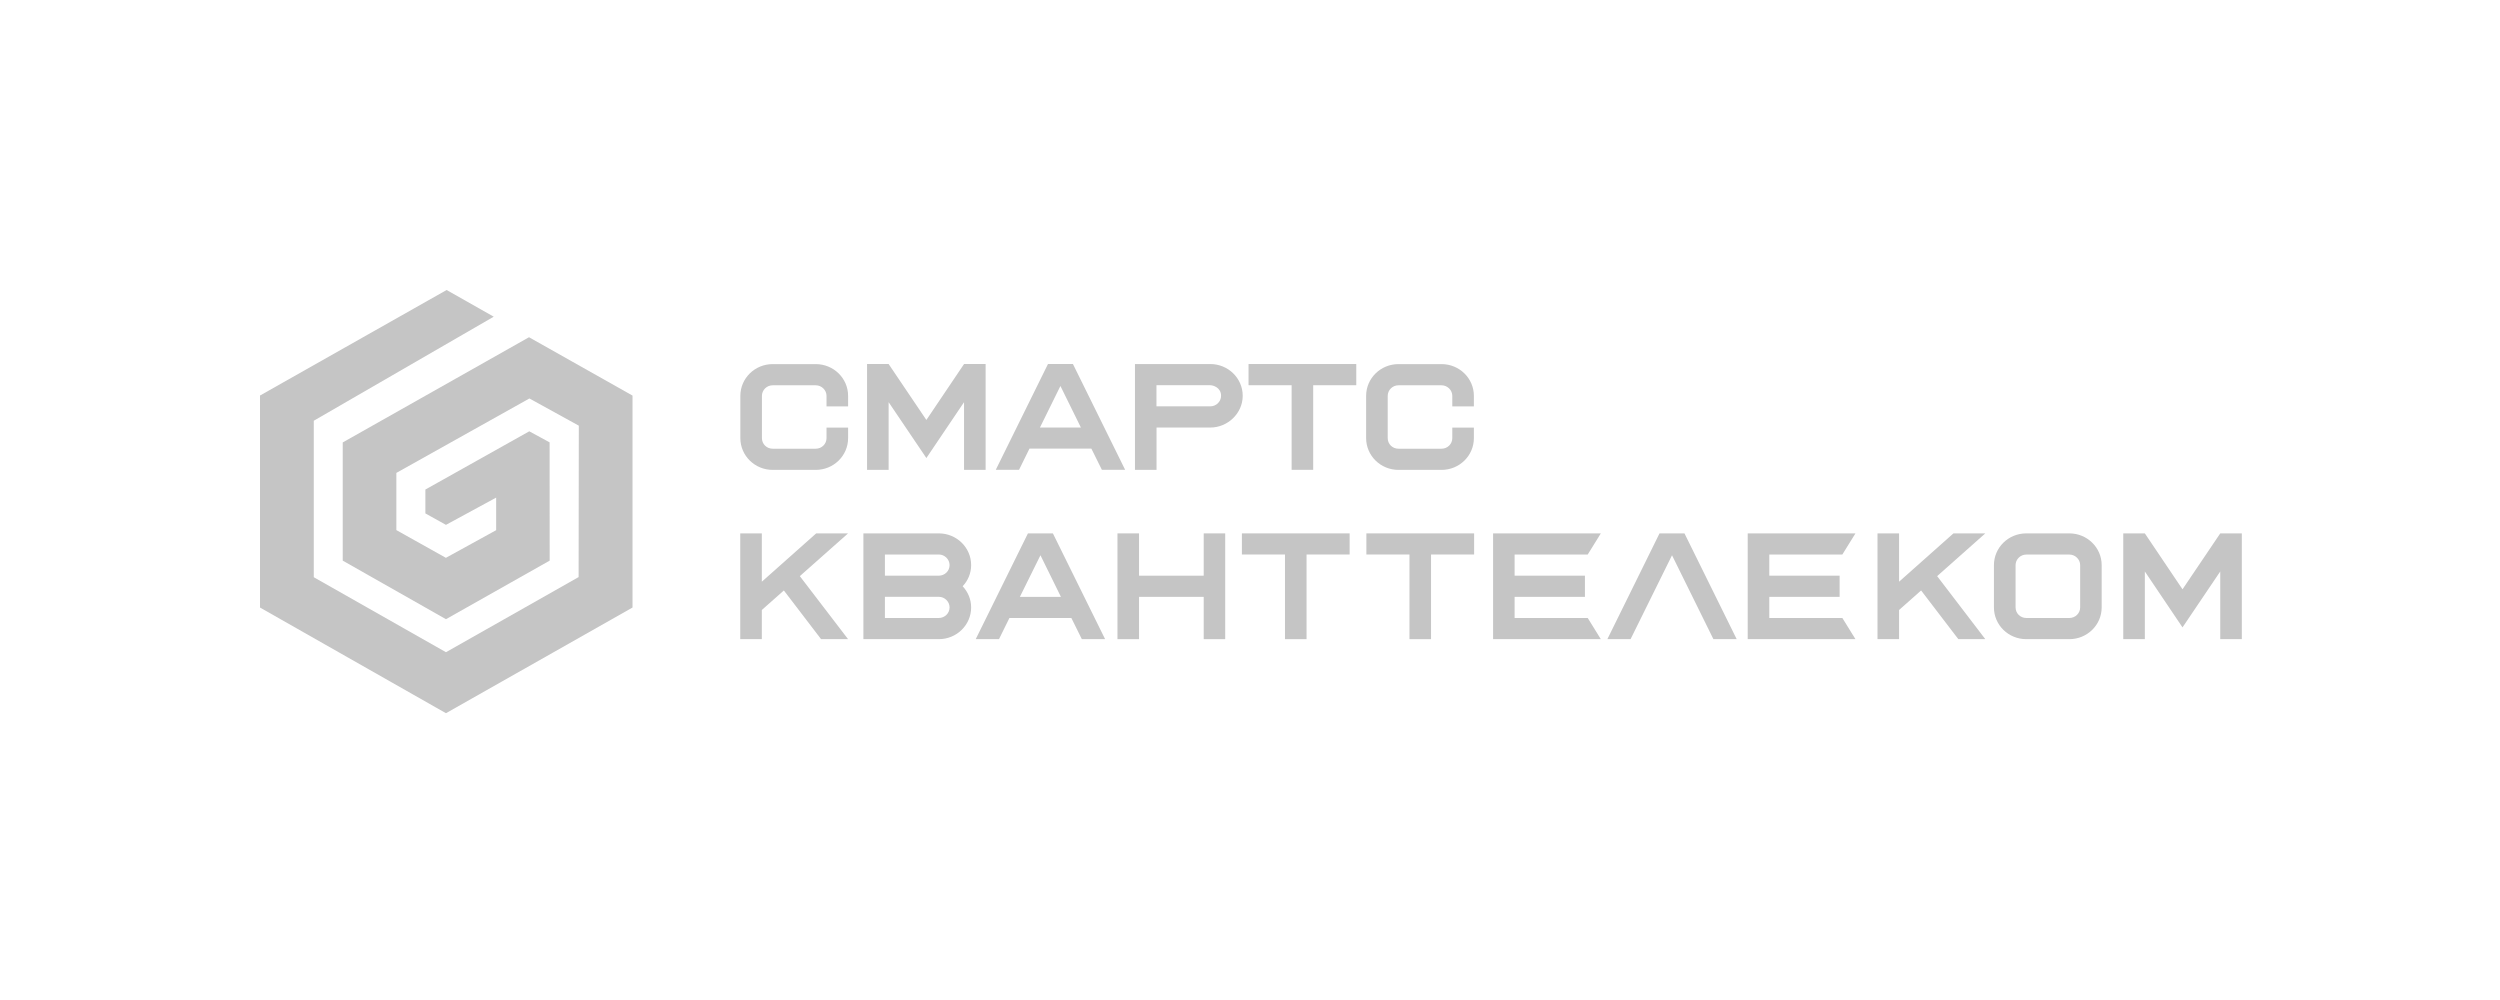
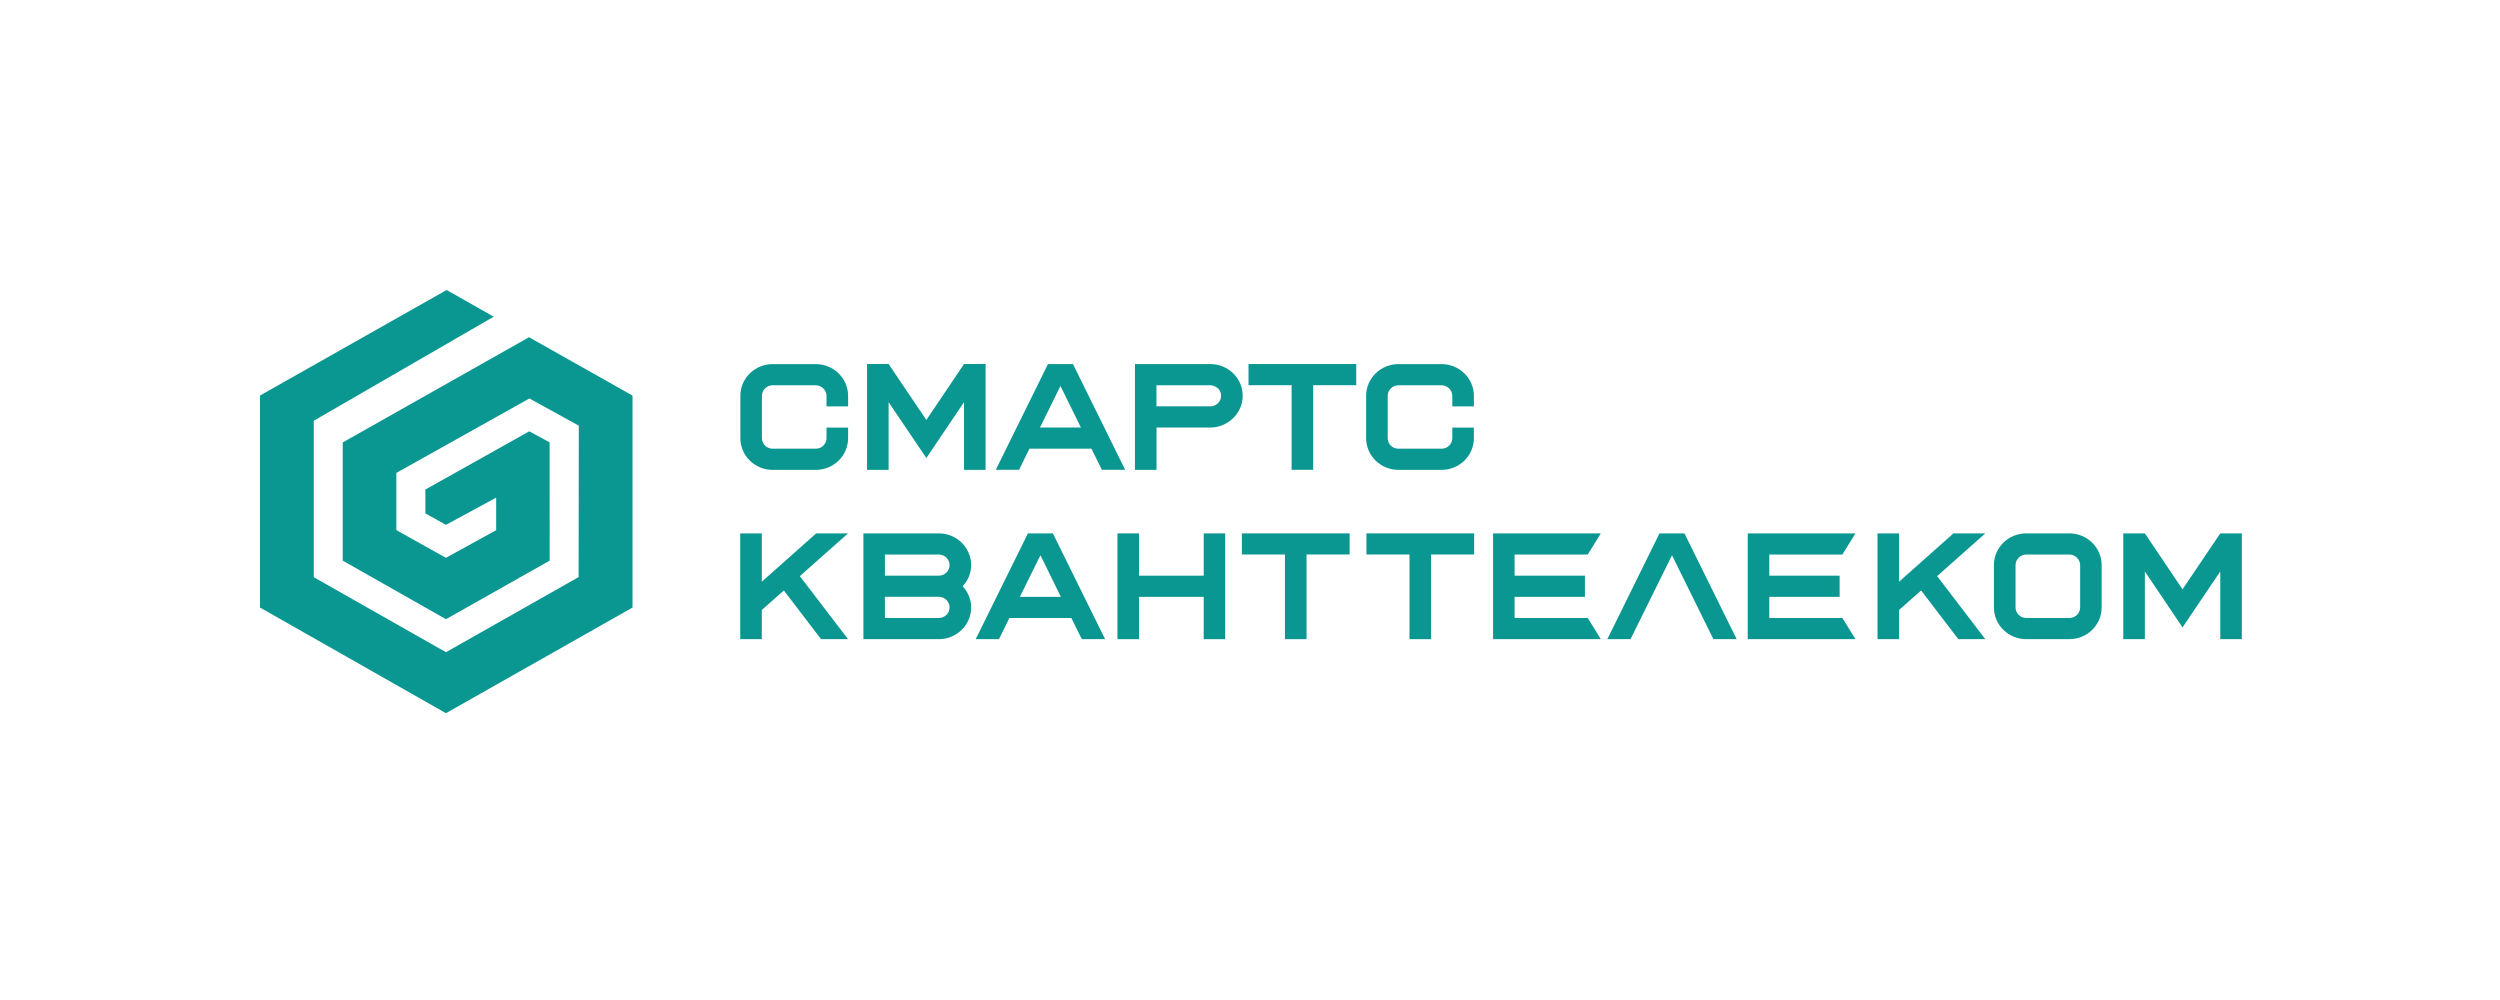
<svg xmlns="http://www.w3.org/2000/svg" width="250" height="100" viewBox="0 0 250 100" fill="none">
-   <g style="mix-blend-mode:luminosity" opacity="0.4">
-     <path d="M79.983 57.613L84.807 63.916H82.108L78.386 59.046L76.183 60.998V63.916H74.025V53.338H76.183V58.169L81.619 53.338H84.807L79.983 57.613Z" fill="#0B9791" />
-     <path d="M97.115 56.512C97.115 54.759 95.667 53.338 93.881 53.338H86.34V63.916H93.881C95.667 63.916 97.115 62.496 97.115 60.742C97.115 59.923 96.789 59.187 96.267 58.624C96.795 58.067 97.115 57.325 97.115 56.512ZM93.881 61.798H88.491V59.68H93.881C94.468 59.68 94.957 60.166 94.957 60.736C94.963 61.331 94.468 61.798 93.881 61.798ZM93.881 57.568H88.491V55.45H93.881C94.468 55.45 94.957 55.936 94.957 56.506C94.963 57.101 94.468 57.568 93.881 57.568Z" fill="#0B9791" />
-     <path d="M105.29 53.338H102.793L97.572 63.916H99.899L100.942 61.798H107.135L108.184 63.916H110.511L105.29 53.338ZM101.992 59.686L101.972 59.718L104.045 55.526L106.092 59.686H101.992Z" fill="#0B9791" />
-     <path d="M120.37 53.338V57.568H113.904V53.338H111.746V63.916H113.904V59.686H120.37V63.916H122.521V53.338H120.37Z" fill="#0B9791" />
-     <path d="M134.964 55.45H130.656V63.916H128.498V55.45H124.189V53.338H134.964V55.45Z" fill="#0B9791" />
-     <path d="M147.413 55.45H143.105V63.916H140.947V55.45H136.639V53.338H147.413V55.45Z" fill="#0B9791" />
-     <path d="M151.46 61.798V59.686H158.493V57.568H151.46V55.45H158.773L160.083 53.338H149.309V63.916H160.083L158.773 61.798H151.46Z" fill="#0B9791" />
-     <path d="M173.669 63.916H171.341L167.202 55.526L163.057 63.916H160.736L165.951 53.338H168.447L173.669 63.916Z" fill="#0B9791" />
-     <path d="M193.714 57.613L198.531 63.916H195.833L192.111 59.046L189.908 60.998V63.916H187.75V53.338H189.908V58.169L195.344 53.338H198.531L193.714 57.613Z" fill="#0B9791" />
-     <path d="M210.167 56.512V60.742C210.167 62.496 208.72 63.916 206.934 63.916H202.626C200.84 63.916 199.393 62.496 199.393 60.742V56.512C199.393 54.759 200.84 53.338 202.626 53.338H206.934C208.72 53.338 210.167 54.759 210.167 56.512ZM208.016 56.512C208.016 55.936 207.521 55.456 206.941 55.456H202.632C202.032 55.456 201.557 55.943 201.557 56.512V60.742C201.557 61.331 202.032 61.798 202.632 61.798H206.941C207.527 61.798 208.016 61.331 208.016 60.742V56.512Z" fill="#0B9791" />
-     <path d="M224.183 53.338V63.916H222.025V57.146L218.251 62.739L214.484 57.146V63.916H212.326V53.338H214.484L218.251 58.931L222.025 53.338H224.183Z" fill="#0B9791" />
-     <path d="M176.929 61.798V59.686H183.962V57.568H176.929V55.45H184.236L185.546 53.338H174.771V63.916H185.546L184.236 61.798H176.929Z" fill="#0B9791" />
-     <path d="M124.271 39.579C124.271 37.813 122.804 36.405 121.038 36.405H113.496V46.984H115.654V42.754H121.038C122.759 42.754 124.271 41.346 124.271 39.579ZM115.647 38.523H121.031C121.324 38.523 122.107 38.76 122.107 39.579C122.107 40.168 121.611 40.635 121.031 40.635H115.647V38.523Z" fill="#0B9791" />
-     <path d="M82.652 40.641V39.585C82.652 39.009 82.157 38.529 81.577 38.529H77.268C76.668 38.529 76.193 39.016 76.193 39.585V43.815C76.193 44.404 76.668 44.871 77.268 44.871H81.577C82.163 44.871 82.652 44.404 82.652 43.815V42.759H84.81V43.815C84.81 45.569 83.363 46.989 81.577 46.989H77.268C75.482 46.989 74.035 45.569 74.035 43.815V39.585C74.035 37.832 75.482 36.411 77.268 36.411H81.577C83.363 36.411 84.81 37.832 84.81 39.585V40.641H82.652Z" fill="#0B9791" />
-     <path d="M98.562 36.403V46.988H96.404V40.217L92.637 45.804L88.863 40.217V46.988H86.705V36.403H88.863L92.637 41.996L96.404 36.403H98.562Z" fill="#0B9791" />
-     <path d="M107.294 36.403H104.797L99.576 46.982H101.903L102.946 44.863H109.138L110.188 46.982H112.515L107.294 36.403ZM103.996 42.752L103.976 42.79L106.042 38.598L108.089 42.752H103.996Z" fill="#0B9791" />
-     <path d="M135.628 38.522H131.32V46.982H129.162V38.522H124.854V36.403H135.628V38.522Z" fill="#0B9791" />
-     <path d="M145.23 40.641V39.585C145.23 39.009 144.735 38.529 144.155 38.529H139.846C139.247 38.529 138.771 39.016 138.771 39.585V43.815C138.771 44.404 139.247 44.871 139.846 44.871H144.155C144.742 44.871 145.23 44.404 145.23 43.815V42.759H147.388V43.815C147.388 45.569 145.941 46.989 144.155 46.989H139.846C138.06 46.989 136.613 45.569 136.613 43.815V39.585C136.613 37.832 138.06 36.411 139.846 36.411H144.155C145.941 36.411 147.388 37.832 147.388 39.585V40.641H145.23Z" fill="#0B9791" />
-     <path d="M63.252 60.754V39.559L52.901 33.723L34.272 44.244V56.063L44.596 61.919L54.967 56.063L54.961 44.237L52.927 43.13L42.537 48.954V51.341L44.596 52.486L49.616 49.76V53.017L44.59 55.782L39.636 53.011V47.29L52.94 39.847L57.881 42.567L57.861 57.708L44.596 65.221L31.378 57.721V42.074L49.374 31.669L44.662 29L26 39.553V60.754L44.596 71.32L63.252 60.754Z" fill="#0B9791" />
-   </g>
+   <path d="M79.981 57.613L84.805 63.916H82.106L78.384 59.046L76.181 60.998V63.916H74.023V53.338H76.181V58.169L81.617 53.338H84.805L79.981 57.613Z" fill="#0B9791" />
+   <path d="M97.115 56.512C97.115 54.759 95.667 53.338 93.881 53.338H86.34V63.916H93.881C95.667 63.916 97.115 62.496 97.115 60.742C97.115 59.923 96.789 59.187 96.267 58.624C96.795 58.067 97.115 57.325 97.115 56.512ZM93.881 61.798H88.491V59.68H93.881C94.468 59.68 94.957 60.166 94.957 60.736C94.963 61.331 94.468 61.798 93.881 61.798ZM93.881 57.568H88.491V55.45H93.881C94.468 55.45 94.957 55.936 94.957 56.506C94.963 57.101 94.468 57.568 93.881 57.568Z" fill="#0B9791" />
+   <path d="M105.288 53.338H102.791L97.57 63.916H99.897L100.94 61.798H107.133L108.182 63.916H110.509L105.288 53.338ZM101.99 59.686L101.97 59.718L104.043 55.526L106.09 59.686H101.99Z" fill="#0B9791" />
+   <path d="M120.37 53.338V57.568H113.904V53.338H111.746V63.916H113.904V59.686H120.37V63.916H122.521V53.338H120.37Z" fill="#0B9791" />
+   <path d="M134.962 55.45H130.654V63.916H128.496V55.45H124.188V53.338H134.962V55.45Z" fill="#0B9791" />
+   <path d="M147.415 55.45H143.107V63.916H140.949V55.45H136.641V53.338H147.415V55.45Z" fill="#0B9791" />
+   <path d="M151.46 61.798V59.686H158.493V57.568H151.46V55.45H158.773L160.083 53.338H149.309V63.916H160.083L158.773 61.798H151.46Z" fill="#0B9791" />
+   <path d="M173.667 63.916H171.34L167.2 55.526L163.055 63.916H160.734L165.949 53.338H168.445L173.667 63.916Z" fill="#0B9791" />
+   <path d="M193.714 57.613L198.531 63.916H195.833L192.111 59.046L189.908 60.998V63.916H187.75V53.338H189.908V58.169L195.344 53.338H198.531L193.714 57.613Z" fill="#0B9791" />
+   <path d="M210.165 56.512V60.742C210.165 62.496 208.718 63.916 206.932 63.916H202.624C200.838 63.916 199.391 62.496 199.391 60.742V56.512C199.391 54.759 200.838 53.338 202.624 53.338H206.932C208.718 53.338 210.165 54.759 210.165 56.512ZM208.014 56.512C208.014 55.936 207.519 55.456 206.939 55.456H202.63C202.031 55.456 201.555 55.943 201.555 56.512V60.742C201.555 61.331 202.031 61.798 202.63 61.798H206.939C207.525 61.798 208.014 61.331 208.014 60.742V56.512Z" fill="#0B9791" />
+   <path d="M224.185 53.338V63.916H222.027V57.146L218.253 62.739L214.486 57.146V63.916H212.328V53.338H214.486L218.253 58.931L222.027 53.338H224.185Z" fill="#0B9791" />
+   <path d="M176.931 61.798V59.686H183.964V57.568H176.931V55.45H184.238L185.548 53.338H174.773V63.916H185.548L184.238 61.798H176.931Z" fill="#0B9791" />
+   <path d="M124.271 39.58C124.271 37.814 122.804 36.406 121.038 36.406H113.496V46.985H115.654V42.755H121.038C122.759 42.755 124.271 41.347 124.271 39.58ZM115.647 38.525H121.031C121.324 38.525 122.107 38.761 122.107 39.58C122.107 40.169 121.611 40.636 121.031 40.636H115.647V38.525Z" fill="#0B9791" />
+   <path d="M82.652 40.64V39.584C82.652 39.008 82.157 38.528 81.577 38.528H77.268C76.668 38.528 76.193 39.015 76.193 39.584V43.814C76.193 44.403 76.668 44.87 77.268 44.87H81.577C82.163 44.87 82.652 44.403 82.652 43.814V42.758H84.81V43.814C84.81 45.568 83.363 46.989 81.577 46.989H77.268C75.482 46.989 74.035 45.568 74.035 43.814V39.584C74.035 37.831 75.482 36.41 77.268 36.41H81.577C83.363 36.41 84.81 37.831 84.81 39.584V40.64H82.652Z" fill="#0B9791" />
+   <path d="M98.56 36.402V46.987H96.402V40.216L92.635 45.803L88.861 40.216V46.987H86.703V36.402H88.861L92.635 41.995L96.402 36.402H98.56Z" fill="#0B9791" />
+   <path d="M107.296 36.404H104.799L99.578 46.983H101.905L102.948 44.864H109.14L110.19 46.983H112.517L107.296 36.404ZM103.997 42.753L103.978 42.791L106.044 38.599L108.091 42.753H103.997Z" fill="#0B9791" />
+   <path d="M135.626 38.521H131.318V46.981H129.16V38.521H124.852V36.402H135.626V38.521Z" fill="#0B9791" />
+   <path d="M145.23 40.64V39.584C145.23 39.008 144.735 38.528 144.155 38.528H139.846C139.247 38.528 138.771 39.015 138.771 39.584V43.814C138.771 44.403 139.247 44.87 139.846 44.87H144.155C144.742 44.87 145.23 44.403 145.23 43.814V42.758H147.388V43.814C147.388 45.568 145.941 46.989 144.155 46.989H139.846C138.06 46.989 136.613 45.568 136.613 43.814V39.584C136.613 37.831 138.06 36.41 139.846 36.41H144.155C145.941 36.41 147.388 37.831 147.388 39.584V40.64H145.23Z" fill="#0B9791" />
+   <path d="M63.252 60.754V39.559L52.901 33.723L34.272 44.244V56.063L44.596 61.919L54.967 56.063L54.961 44.237L52.927 43.13L42.537 48.954V51.341L44.596 52.486L49.616 49.76V53.017L44.59 55.782L39.636 53.011V47.29L52.94 39.847L57.881 42.567L57.861 57.708L44.596 65.221L31.378 57.721V42.074L49.374 31.669L44.662 29L26 39.553V60.754L44.596 71.32L63.252 60.754Z" fill="#0B9791" />
</svg>
